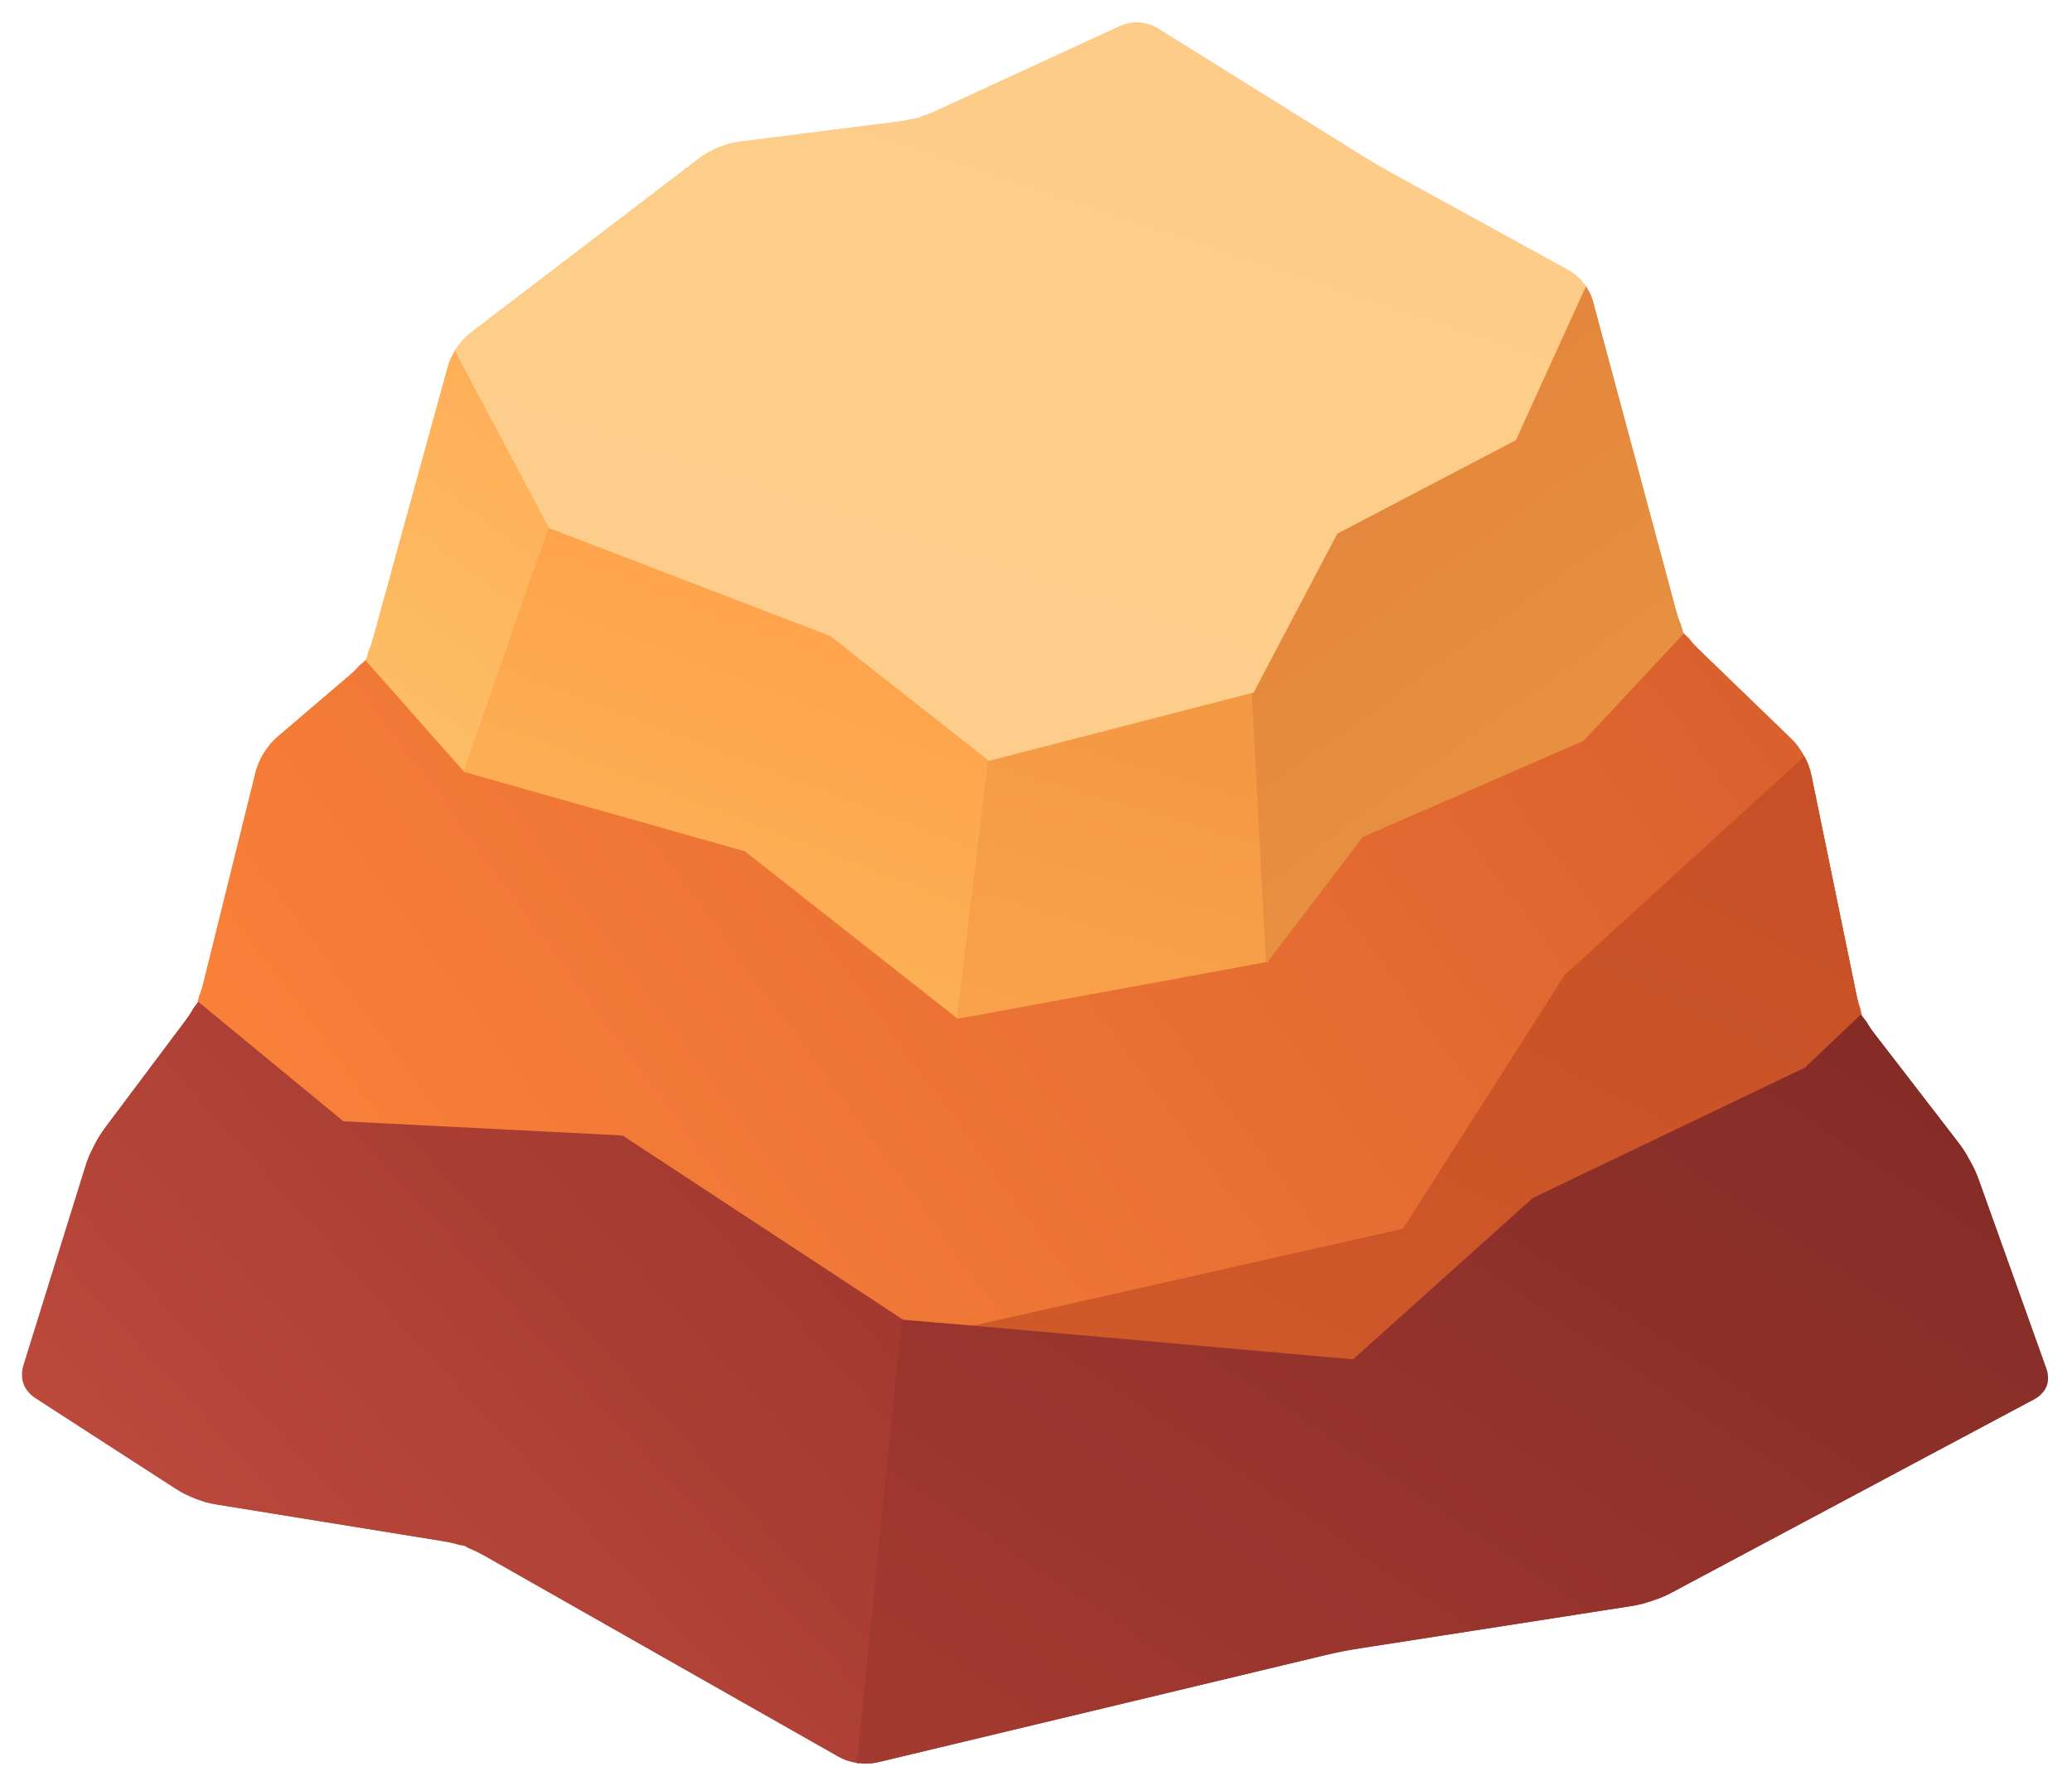
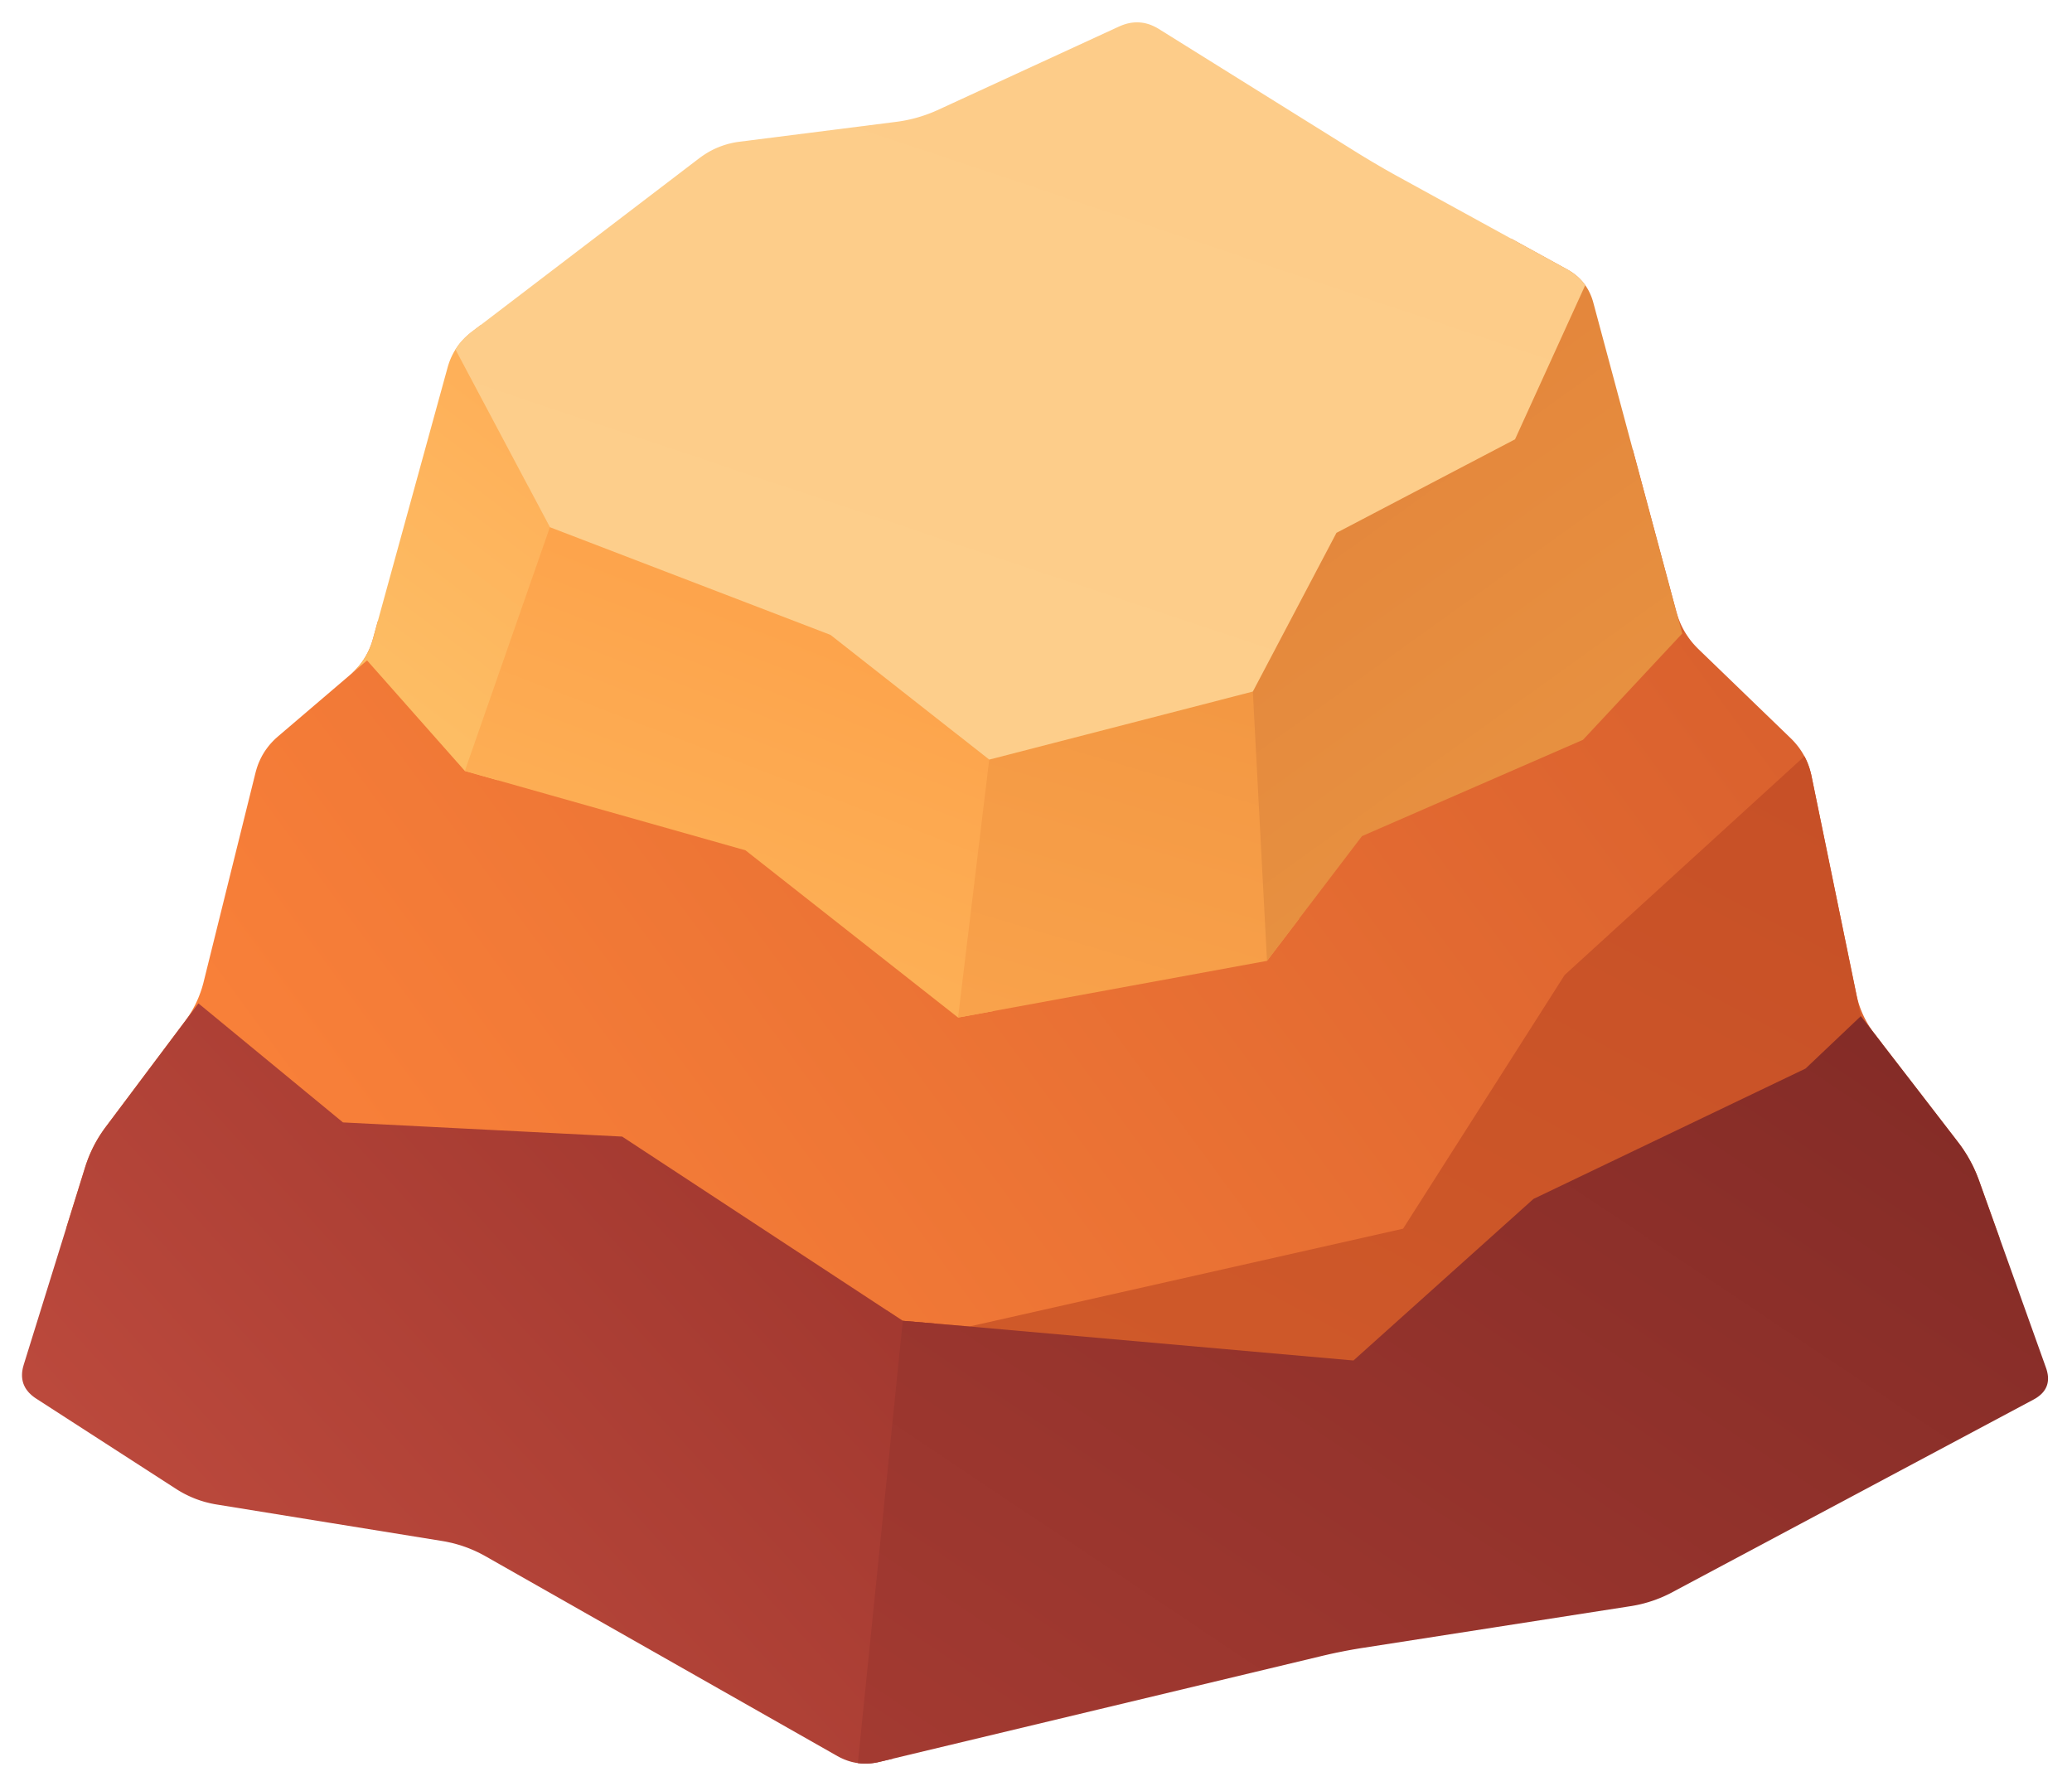
<svg xmlns="http://www.w3.org/2000/svg" viewBox="261 300 731 630" width="731" height="630">
  <defs>
-     <clipPath id="silhouette">
-       <path d="M669.8 310.2 L739.7 353.8 Q746.5 358.0 753.5 361.9 L814.0 395.1 Q821.0 399.0 823.1 406.7 L852.4 515.8 Q854.5 523.5 860.3 529.1 L892.7 560.4 Q898.5 566.0 900.1 573.8 L915.9 650.7 Q917.5 658.5 922.4 664.8 L951.6 702.7 Q956.5 709.0 959.2 716.5 L982.8 782.5 Q985.5 790.0 978.4 793.8 L851.1 861.7 Q844.0 865.5 836.1 866.7 L742.4 881.3 Q734.5 882.5 726.7 884.4 L571.3 921.6 Q563.5 923.5 556.5 919.6 L432.0 848.9 Q425.0 845.0 417.1 843.7 L337.4 830.8 Q329.5 829.5 322.8 825.1 L273.7 793.4 Q267.0 789.0 269.4 781.4 L291.1 711.6 Q293.5 704.0 298.3 697.6 L326.2 660.4 Q331.0 654.0 332.9 646.2 L351.1 572.8 Q353.0 565.0 359.1 559.8 L384.4 538.2 Q390.5 533.0 392.6 525.3 L418.9 429.7 Q421.0 422.0 427.4 417.1 L507.6 355.9 Q514.0 351.0 521.9 350.0 L577.1 343.0 Q585.0 342.0 592.3 338.6 L655.7 309.4 Q663.0 306.0 669.8 310.2 Z" />
-     </clipPath>
    <linearGradient id="band-g" gradientUnits="userSpaceOnUse" x1="426.7" y1="776.9" x2="829.7" y2="481.1">
      <stop offset="0" stop-color="#F88039" />
      <stop offset="1" stop-color="#DA612E" />
    </linearGradient>
    <linearGradient id="band_right-g" gradientUnits="userSpaceOnUse" x1="739.3" y1="829" x2="879.7" y2="565.3">
      <stop offset="0" stop-color="#CF5929" />
      <stop offset="1" stop-color="#C75027" />
    </linearGradient>
    <linearGradient id="base_left-g" gradientUnits="userSpaceOnUse" x1="341.8" y1="863.8" x2="517.3" y2="704.4">
      <stop offset="0" stop-color="#BB493C" />
      <stop offset="1" stop-color="#A33930" />
    </linearGradient>
    <linearGradient id="base_right-g" gradientUnits="userSpaceOnUse" x1="656.3" y1="977.7" x2="881.4" y2="641.2">
      <stop offset="0" stop-color="#A33A31" />
      <stop offset="1" stop-color="#852C27" />
    </linearGradient>
    <linearGradient id="t1_left-g" gradientUnits="userSpaceOnUse" x1="455.9" y1="457.6" x2="393.2" y2="540.7">
      <stop offset="0" stop-color="#FEB059" />
      <stop offset="1" stop-color="#FDBD64" />
    </linearGradient>
    <linearGradient id="t1_front-g" gradientUnits="userSpaceOnUse" x1="503.2" y1="615.2" x2="539.1" y2="522">
      <stop offset="0" stop-color="#FDAF55" />
      <stop offset="1" stop-color="#FDA44C" />
    </linearGradient>
    <linearGradient id="t1_mid-g" gradientUnits="userSpaceOnUse" x1="637.4" y1="665.3" x2="674.3" y2="541.3">
      <stop offset="0" stop-color="#F9A24B" />
      <stop offset="1" stop-color="#F39843" />
    </linearGradient>
    <linearGradient id="t1_right-g" gradientUnits="userSpaceOnUse" x1="806.7" y1="564.7" x2="737.9" y2="468.9">
      <stop offset="0" stop-color="#E79040" />
      <stop offset="1" stop-color="#E4873C" />
    </linearGradient>
    <linearGradient id="top-g" gradientUnits="userSpaceOnUse" x1="663.4" y1="311.1" x2="582.1" y2="554">
      <stop offset="0" stop-color="#FDCC89" />
      <stop offset="1" stop-color="#FDCE8B" />
    </linearGradient>
  </defs>
-   <g clip-path="url(#silhouette)" stroke-width="0.8" stroke-linejoin="round">
-     <polygon id="band" points="331,654 353,565 390.5,533 425,572 524,600 599,659 708,639 741.5,595 819.5,561 854.5,523.5 898.5,566 917.5,658.5 898,677 802,723 738.5,780 603,768 579.5,766 480.5,701 382,696" fill="url(#band-g)" stroke="url(#band-g)" />
-     <polygon id="band_right" points="603,768 756,733.5 813,644 898.5,566 917.5,658.5 898,677 802,723 738.5,780" fill="url(#band_right-g)" />
-     <polygon id="base_left" points="267,789 293.5,704 331,654 382,696 480.5,701 579.5,766 563.5,923.5 425,845 329.5,829.5" fill="url(#base_left-g)" stroke="url(#base_left-g)" />
-     <polygon id="base_right" points="579.5,766 603,768 738.5,780 802,723 898,677 917.5,658.5 956.5,709 985.5,790 844,865.5 734.5,882.5 563.5,923.5" fill="url(#base_right-g)" stroke="url(#base_right-g)" />
-     <polygon id="t1_left" points="421,422 455,486 425,572 390.5,533" fill="url(#t1_left-g)" stroke="url(#t1_left-g)" />
-     <polygon id="t1_front" points="455,486 554,524 610,568 599,659 524,600 425,572" fill="url(#t1_front-g)" stroke="url(#t1_front-g)" />
-     <polygon id="t1_mid" points="610,568 703,544 708,639 599,659" fill="url(#t1_mid-g)" stroke="url(#t1_mid-g)" />
-     <polygon id="t1_right" points="703,544 732.5,488 795.5,455 821,399 854.5,523.5 819.5,561 741.5,595 708,639" fill="url(#t1_right-g)" stroke="url(#t1_right-g)" />
-     <polygon id="top" points="421,422 514,351 585,342 663,306 746.5,358 821,399 795.5,455 732.5,488 703,544 610,568 554,524 455,486" fill="url(#top-g)" stroke="url(#top-g)" />
+   <g>
+     <path id="band" d="M812.42 550.99 L733.84 585.25 L701.27 628.04 L602.16 646.22 L529.55 589.10 L431.65 561.41 L394.29 519.17 L392.60 525.30 L392.42 525.94 L392.22 526.57 L392.01 527.19 L391.79 527.80 L391.55 528.40 L391.30 528.99 L391.03 529.58 L390.76 530.16 L390.46 530.72 L390.16 531.28 L389.83 531.83 L389.50 532.38 L389.15 532.91 L388.79 533.43 L388.41 533.95 L388.02 534.46 L387.62 534.95 L387.20 535.44 L386.77 535.92 L386.32 536.40 L385.86 536.86 L385.39 537.32 L384.90 537.76 L384.40 538.20 L371.75 549.00 L359.10 559.80 L358.60 560.24 L358.11 560.68 L357.64 561.14 L357.18 561.61 L356.74 562.08 L356.31 562.56 L355.90 563.05 L355.50 563.56 L355.12 564.07 L354.75 564.58 L354.39 565.11 L354.05 565.65 L353.72 566.20 L353.41 566.75 L353.12 567.32 L352.83 567.89 L352.57 568.47 L352.31 569.06 L352.07 569.66 L351.85 570.27 L351.64 570.89 L351.45 571.52 L351.27 572.15 L351.10 572.80 L342.00 609.50 L332.90 646.20 L332.74 646.85 L332.56 647.49 L332.38 648.13 L332.19 648.76 L331.98 649.39 L331.77 650.01 L331.54 650.63 L331.31 651.24 L331.07 651.85 L330.81 652.46 L330.55 653.06 L330.27 653.65 L329.99 654.24 L329.70 654.82 L329.39 655.40 L329.08 655.98 L328.75 656.55 L328.42 657.11 L328.07 657.67 L327.72 658.23 L327.35 658.78 L326.98 659.32 L326.59 659.86 L326.20 660.40 L312.25 679.00 L298.30 697.60 L297.90 698.14 L297.52 698.67 L297.14 699.22 L296.77 699.77 L296.40 700.32 L296.05 700.88 L295.70 701.44 L295.37 702.00 L295.04 702.57 L294.72 703.14 L294.40 703.72 L294.10 704.30 L293.80 704.89 L293.52 705.47 L293.24 706.07 L292.97 706.67 L292.70 707.27 L292.45 707.88 L292.20 708.49 L291.97 709.10 L291.74 709.72 L291.57 710.20 L291.52 710.34 L291.30 710.97 L291.10 711.60 L284.41 733.12 L284.42 733.13 L285.85 734.20 L333.07 671.25 L377.43 707.78 L476.64 712.82 L575.45 777.70 L603.83 780.11 L763.46 744.12 L822.27 651.79 L890.99 589.09 L906.30 663.64 L964.17 738.57 L966.46 736.80 L959.20 716.50 L958.97 715.88 L958.73 715.26 L958.49 714.64 L958.24 714.03 L957.98 713.43 L957.71 712.83 L957.44 712.23 L957.16 711.63 L956.87 711.04 L956.57 710.46 L956.26 709.88 L955.95 709.30 L955.63 708.73 L955.30 708.16 L954.97 707.59 L954.62 707.03 L954.27 706.48 L953.91 705.92 L953.55 705.38 L953.17 704.83 L952.79 704.29 L952.40 703.76 L952.00 703.23 L951.60 702.70 L937.00 683.75 L922.40 664.80 L922.00 664.27 L921.61 663.74 L921.23 663.20 L920.86 662.66 L920.50 662.11 L920.16 661.56 L919.82 661.00 L919.50 660.43 L919.19 659.86 L918.89 659.29 L918.60 658.71 L918.33 658.12 L918.06 657.53 L917.81 656.94 L917.56 656.34 L917.33 655.73 L917.11 655.12 L916.91 654.51 L916.71 653.88 L916.53 653.26 L916.35 652.63 L916.19 651.99 L916.04 651.35 L915.90 650.70 L908.00 612.25 L900.10 573.80 L899.96 573.15 L899.80 572.52 L899.63 571.88 L899.45 571.26 L899.25 570.65 L899.04 570.04 L898.81 569.44 L898.57 568.84 L898.31 568.26 L898.04 567.68 L897.75 567.11 L897.45 566.55 L897.13 566.00 L896.80 565.45 L896.46 564.91 L896.10 564.38 L895.73 563.85 L895.34 563.34 L894.93 562.83 L894.52 562.33 L894.08 561.83 L893.64 561.35 L893.18 560.87 L892.70 560.40 L876.50 544.75 L860.30 529.10 L859.82 528.63 L859.36 528.15 L858.91 527.67 L858.47 527.18 L858.04 526.68 L857.63 526.17 L857.23 525.65 L856.84 525.13 L856.47 524.60 L856.11 524.07 L855.76 523.53 L855.42 522.98 L855.10 522.42 L854.79 521.85 L854.50 521.28 L854.21 520.70 L853.94 520.11 L853.68 519.52 L853.44 518.92 L853.20 518.31 L852.98 517.69 L852.78 517.07 L852.58 516.44 L852.40 515.80 L837.00 458.46 L837.00 458.46 L823.45 462.63 L841.18 520.19 Z" fill="url(#band-g)" fill-rule="evenodd" />
+     <path id="band_right" d="M908.00 612.25 L900.10 573.80 L899.96 573.15 L899.80 572.52 L899.63 571.88 L899.45 571.26 L899.25 570.65 L899.04 570.04 L898.81 569.44 L898.57 568.84 L898.31 568.26 L898.04 567.68 L897.75 567.11 L897.60 566.82 L813.00 644.00 L756.00 733.50 L603.00 768.00 L579.50 766.00 L573.83 762.28 L542.95 769.24 L543.32 774.76 L742.64 792.41 L808.74 733.08 L904.89 687.01 L924.87 668.05 L917.50 658.50 Z" fill="url(#band_right-g)" fill-rule="evenodd" />
+     <path id="base_left" d="M280.25 746.50 L291.57 710.20 L291.52 710.34 L291.30 710.97 L291.10 711.60 Z M327.99 827.96 L328.59 828.23 L329.19 828.48 L329.80 828.73 L330.41 828.96 L331.02 829.18 L331.64 829.39 L332.27 829.59 L332.89 829.78 L333.53 829.96 L334.16 830.12 L334.80 830.28 L335.44 830.43 L336.09 830.56 L336.37 830.62 L336.37 830.62 L336.74 830.69 L337.40 830.80 L377.25 837.25 L417.10 843.70 L417.76 843.81 L418.41 843.93 L419.06 844.07 L419.71 844.21 L420.35 844.35 L420.99 844.51 L421.63 844.68 L422.27 844.86 L422.90 845.04 L423.53 845.23 L424.15 845.44 L424.77 845.65 L425.39 845.87 L426.01 846.10 L426.62 846.34 L427.23 846.59 L427.84 846.85 L428.44 847.11 L429.04 847.39 L429.64 847.67 L430.21 847.95 L430.21 847.95 L430.24 847.97 L430.83 848.27 L431.42 848.58 L432.00 848.90 L494.25 884.25 L556.50 919.60 L557.08 919.91 L557.67 920.21 L557.80 920.27 L558.26 920.48 L558.86 920.74 L559.45 920.97 L560.05 921.19 L560.65 921.38 L561.26 921.56 L561.86 921.71 L562.47 921.84 L563.08 921.96 L563.70 922.05 L564.32 922.12 L564.94 922.18 L565.56 922.21 L566.19 922.22 L566.82 922.21 L567.45 922.19 L568.08 922.14 L568.72 922.07 L569.36 921.98 L570.01 921.88 L570.65 921.75 L571.30 921.60 L575.92 920.49 L591.46 767.02 L579.50 766.00 L480.50 701.00 L382.00 696.00 L331.00 654.00 L312.25 679.00 L298.30 697.60 L297.90 698.14 L297.52 698.67 L297.14 699.22 L296.77 699.77 L296.40 700.32 L296.05 700.88 L295.70 701.44 L295.37 702.00 L295.04 702.57 L294.72 703.14 L294.40 703.72 L294.10 704.30 L293.80 704.89 L293.52 705.47 L293.24 706.07 L292.97 706.67 L292.70 707.27 L292.45 707.88 L292.20 708.49 L291.97 709.10 L291.74 709.72 L291.57 710.20 L291.57 710.20 L280.25 746.50 L269.40 781.40 L269.22 782.03 L269.06 782.64 L268.94 783.25 L268.85 783.84 L268.79 784.43 L268.77 785.00 L268.77 785.56 L268.81 786.11 L268.88 786.65 L268.98 787.18 L269.11 787.69 L269.27 788.20 L269.47 788.69 L269.70 789.18 L269.95 789.65 L270.24 790.11 L270.57 790.56 L270.92 791.00 L271.30 791.43 L271.72 791.84 L272.17 792.25 L272.65 792.64 L272.79 792.75 L298.25 809.25 L322.80 825.10 L323.36 825.46 L323.92 825.81 L324.49 826.15 L325.07 826.48 L325.64 826.80 L326.23 827.11 L326.81 827.40 L327.40 827.69 Z M272.79 792.75 L273.16 793.03 L273.70 793.40 L298.25 809.25 Z" fill="url(#base_left-g)" fill-rule="evenodd" />
+     <path id="base_right" d="M565.56 922.21 L566.19 922.22 L566.82 922.21 L567.45 922.19 L568.08 922.14 L568.72 922.07 L569.36 921.98 L570.01 921.88 L570.65 921.75 L571.30 921.60 L649.00 903.00 L726.70 884.40 L727.35 884.24 L728.00 884.09 L728.65 883.94 L729.30 883.79 L729.95 883.64 L730.61 883.49 L731.26 883.35 L731.91 883.21 L732.56 883.07 L733.22 882.94 L733.87 882.81 L734.53 882.68 L735.18 882.55 L735.83 882.42 L736.49 882.30 L737.14 882.18 L737.80 882.06 L738.46 881.94 L739.11 881.83 L739.77 881.72 L740.43 881.61 L741.08 881.50 L741.74 881.40 L742.40 881.30 L789.25 874.00 L836.10 866.70 L836.76 866.60 L837.41 866.48 L838.06 866.36 L838.71 866.23 L839.36 866.09 L840.00 865.94 L840.64 865.78 L841.28 865.61 L841.91 865.43 L842.54 865.25 L843.17 865.05 L843.80 864.85 L844.42 864.64 L845.04 864.42 L845.66 864.18 L846.28 863.94 L846.89 863.70 L847.50 863.44 L848.11 863.17 L848.71 862.89 L849.31 862.61 L849.91 862.32 L850.51 862.01 L851.10 861.70 L914.75 827.75 L978.40 793.80 L978.97 793.48 L979.52 793.14 L980.02 792.79 L980.49 792.43 L980.93 792.06 L981.34 791.67 L981.71 791.27 L982.04 790.86 L982.35 790.43 L982.62 789.99 L982.85 789.54 L983.05 789.08 L983.22 788.60 L983.35 788.11 L983.45 787.60 L983.51 787.09 L983.54 786.56 L983.54 786.02 L983.50 785.46 L983.43 784.90 L983.32 784.32 L983.18 783.72 L983.01 783.12 L982.80 782.50 L971.00 749.50 L959.20 716.50 L958.97 715.88 L958.73 715.26 L958.49 714.64 L958.24 714.03 L957.98 713.43 L957.71 712.83 L957.44 712.23 L957.16 711.63 L956.87 711.04 L956.57 710.46 L956.26 709.88 L955.95 709.30 L955.63 708.73 L955.30 708.16 L954.97 707.59 L954.62 707.03 L954.27 706.48 L953.91 705.92 L953.55 705.38 L953.17 704.83 L952.79 704.29 L952.40 703.76 L952.00 703.23 L951.60 702.70 L937.00 683.75 L917.50 658.50 L898.00 677.00 L802.00 723.00 L738.50 780.00 L603.00 768.00 L579.50 766.00 L563.65 922.04 L563.70 922.05 L564.32 922.12 L564.94 922.18 Z" fill="url(#base_right-g)" fill-rule="evenodd" />
+     <path id="t1_left" d="M426.87 417.51 L426.36 417.94 L425.87 418.37 L425.39 418.81 L424.92 419.26 L424.47 419.73 L424.03 420.20 L423.61 420.68 L423.20 421.17 L422.81 421.67 L422.44 422.18 L422.08 422.70 L421.73 423.23 L421.69 423.30 L421.40 423.77 L421.08 424.32 L420.78 424.88 L420.49 425.45 L420.22 426.02 L419.96 426.61 L419.72 427.21 L419.49 427.82 L419.28 428.44 L419.08 429.06 L418.90 429.70 L392.60 525.30 L392.42 525.94 L392.22 526.57 L392.01 527.19 L391.79 527.80 L391.55 528.40 L391.30 528.99 L391.03 529.58 L390.76 530.16 L390.46 530.72 L390.16 531.28 L389.83 531.83 L389.50 532.38 L389.15 532.91 L388.79 533.43 L388.41 533.95 L388.02 534.46 L387.62 534.95 L387.20 535.44 L386.77 535.92 L386.32 536.40 L385.86 536.86 L385.39 537.32 L384.90 537.76 L384.40 538.20 L371.75 549.00 L390.50 533.00 L425.00 572.00 L436.57 575.27 L468.06 485.00 L430.66 414.61 L427.40 417.10 Z" fill="url(#t1_left-g)" fill-rule="evenodd" />
+     <path id="t1_front" d="M447.75 470.36 L447.33 471.56 L455.00 486.00 L425.00 572.00 L524.00 600.00 L599.00 659.00 L611.36 656.73 L622.72 562.74 L559.99 513.45 Z" fill="url(#t1_front-g)" fill-rule="evenodd" />
+     <path id="t1_mid" d="M598.96 559.33 L610.00 568.00 L599.00 659.00 L708.00 639.00 L719.24 624.24 L714.21 528.71 L599.07 558.43 Z" fill="url(#t1_mid-g)" fill-rule="evenodd" />
+     <path id="t1_right" d="M723.62 479.10 L690.84 541.33 L691.14 547.06 L703.00 544.00 L708.00 639.00 L741.50 595.00 L819.50 561.00 L854.50 523.50 L852.73 516.91 L852.58 516.44 L852.40 515.80 L823.10 406.70 L822.92 406.06 L822.82 405.77 L837.75 461.25 L822.82 405.77 L822.72 405.44 L822.50 404.83 L822.26 404.24 L822.01 403.66 L821.74 403.09 L821.46 402.53 L821.16 401.99 L820.84 401.46 L820.50 400.94 L820.15 400.44 L819.77 399.95 L819.39 399.47 L818.98 399.01 L818.56 398.56 L818.12 398.12 L817.67 397.70 L817.19 397.29 L816.70 396.89 L816.20 396.51 L815.67 396.13 L815.13 395.78 L814.57 395.43 L814.00 395.10 L794.02 384.13 L806.50 401.89 L786.29 446.28 Z" fill="url(#t1_right-g)" fill-rule="evenodd" />
+     <path id="top" d="M795.50 455.00 L820.27 400.61 L820.15 400.44 L819.77 399.95 L819.39 399.47 L818.98 399.01 L818.56 398.56 L818.12 398.12 L817.67 397.70 L817.19 397.29 L816.70 396.89 L816.20 396.51 L815.67 396.13 L815.13 395.78 L814.57 395.43 L814.00 395.10 L783.75 378.50 L753.50 361.90 L752.92 361.57 L752.33 361.25 L751.75 360.92 L751.17 360.59 L750.59 360.26 L750.10 359.98 L750.10 359.98 L750.01 359.93 L749.43 359.60 L748.86 359.27 L748.28 358.93 L747.70 358.60 L747.13 358.26 L746.55 357.92 L745.98 357.59 L745.40 357.25 L744.83 356.91 L744.26 356.57 L743.68 356.22 L743.11 355.88 L742.54 355.54 L741.97 355.19 L741.40 354.85 L740.83 354.50 L740.27 354.15 L739.70 353.80 L704.75 332.00 L669.80 310.20 L669.23 309.86 L668.66 309.55 L668.09 309.27 L667.52 309.01 L666.94 308.78 L666.37 308.57 L665.79 308.40 L665.21 308.24 L664.63 308.12 L664.05 308.02 L663.46 307.95 L662.88 307.90 L662.29 307.88 L661.70 307.89 L661.10 307.92 L660.51 307.98 L659.92 308.06 L659.32 308.18 L658.72 308.31 L658.12 308.48 L657.52 308.67 L656.91 308.89 L656.31 309.13 L655.70 309.40 L624.00 324.00 L592.30 338.60 L591.69 338.88 L591.08 339.15 L590.47 339.41 L589.85 339.67 L589.23 339.91 L588.61 340.15 L587.99 340.38 L587.37 340.60 L586.74 340.81 L586.11 341.02 L585.48 341.21 L584.85 341.40 L584.22 341.58 L583.58 341.75 L582.94 341.91 L582.30 342.07 L581.66 342.21 L581.01 342.35 L580.37 342.48 L579.72 342.60 L579.07 342.71 L578.41 342.82 L577.76 342.91 L577.10 343.00 L549.50 346.50 L521.90 350.00 L521.24 350.09 L520.59 350.19 L519.95 350.31 L519.31 350.44 L518.67 350.59 L518.04 350.74 L517.42 350.92 L516.80 351.10 L516.19 351.30 L515.58 351.51 L514.97 351.74 L514.38 351.98 L513.78 352.23 L513.19 352.49 L512.61 352.77 L512.03 353.07 L511.46 353.37 L510.89 353.69 L510.33 354.03 L509.78 354.38 L509.22 354.74 L508.68 355.11 L508.14 355.50 L507.60 355.90 L467.50 386.50 L427.40 417.10 L426.87 417.51 L426.84 417.54 L426.36 417.94 L425.87 418.37 L425.39 418.81 L424.92 419.26 L424.47 419.73 L424.03 420.20 L423.61 420.68 L423.20 421.17 L422.81 421.67 L422.44 422.18 L422.08 422.70 L421.73 423.23 L421.69 423.30 L455.00 486.00 L554.00 524.00 L610.00 568.00 L703.00 544.00 L732.50 488.00 Z" fill="url(#top-g)" fill-rule="evenodd" />
  </g>
</svg>
